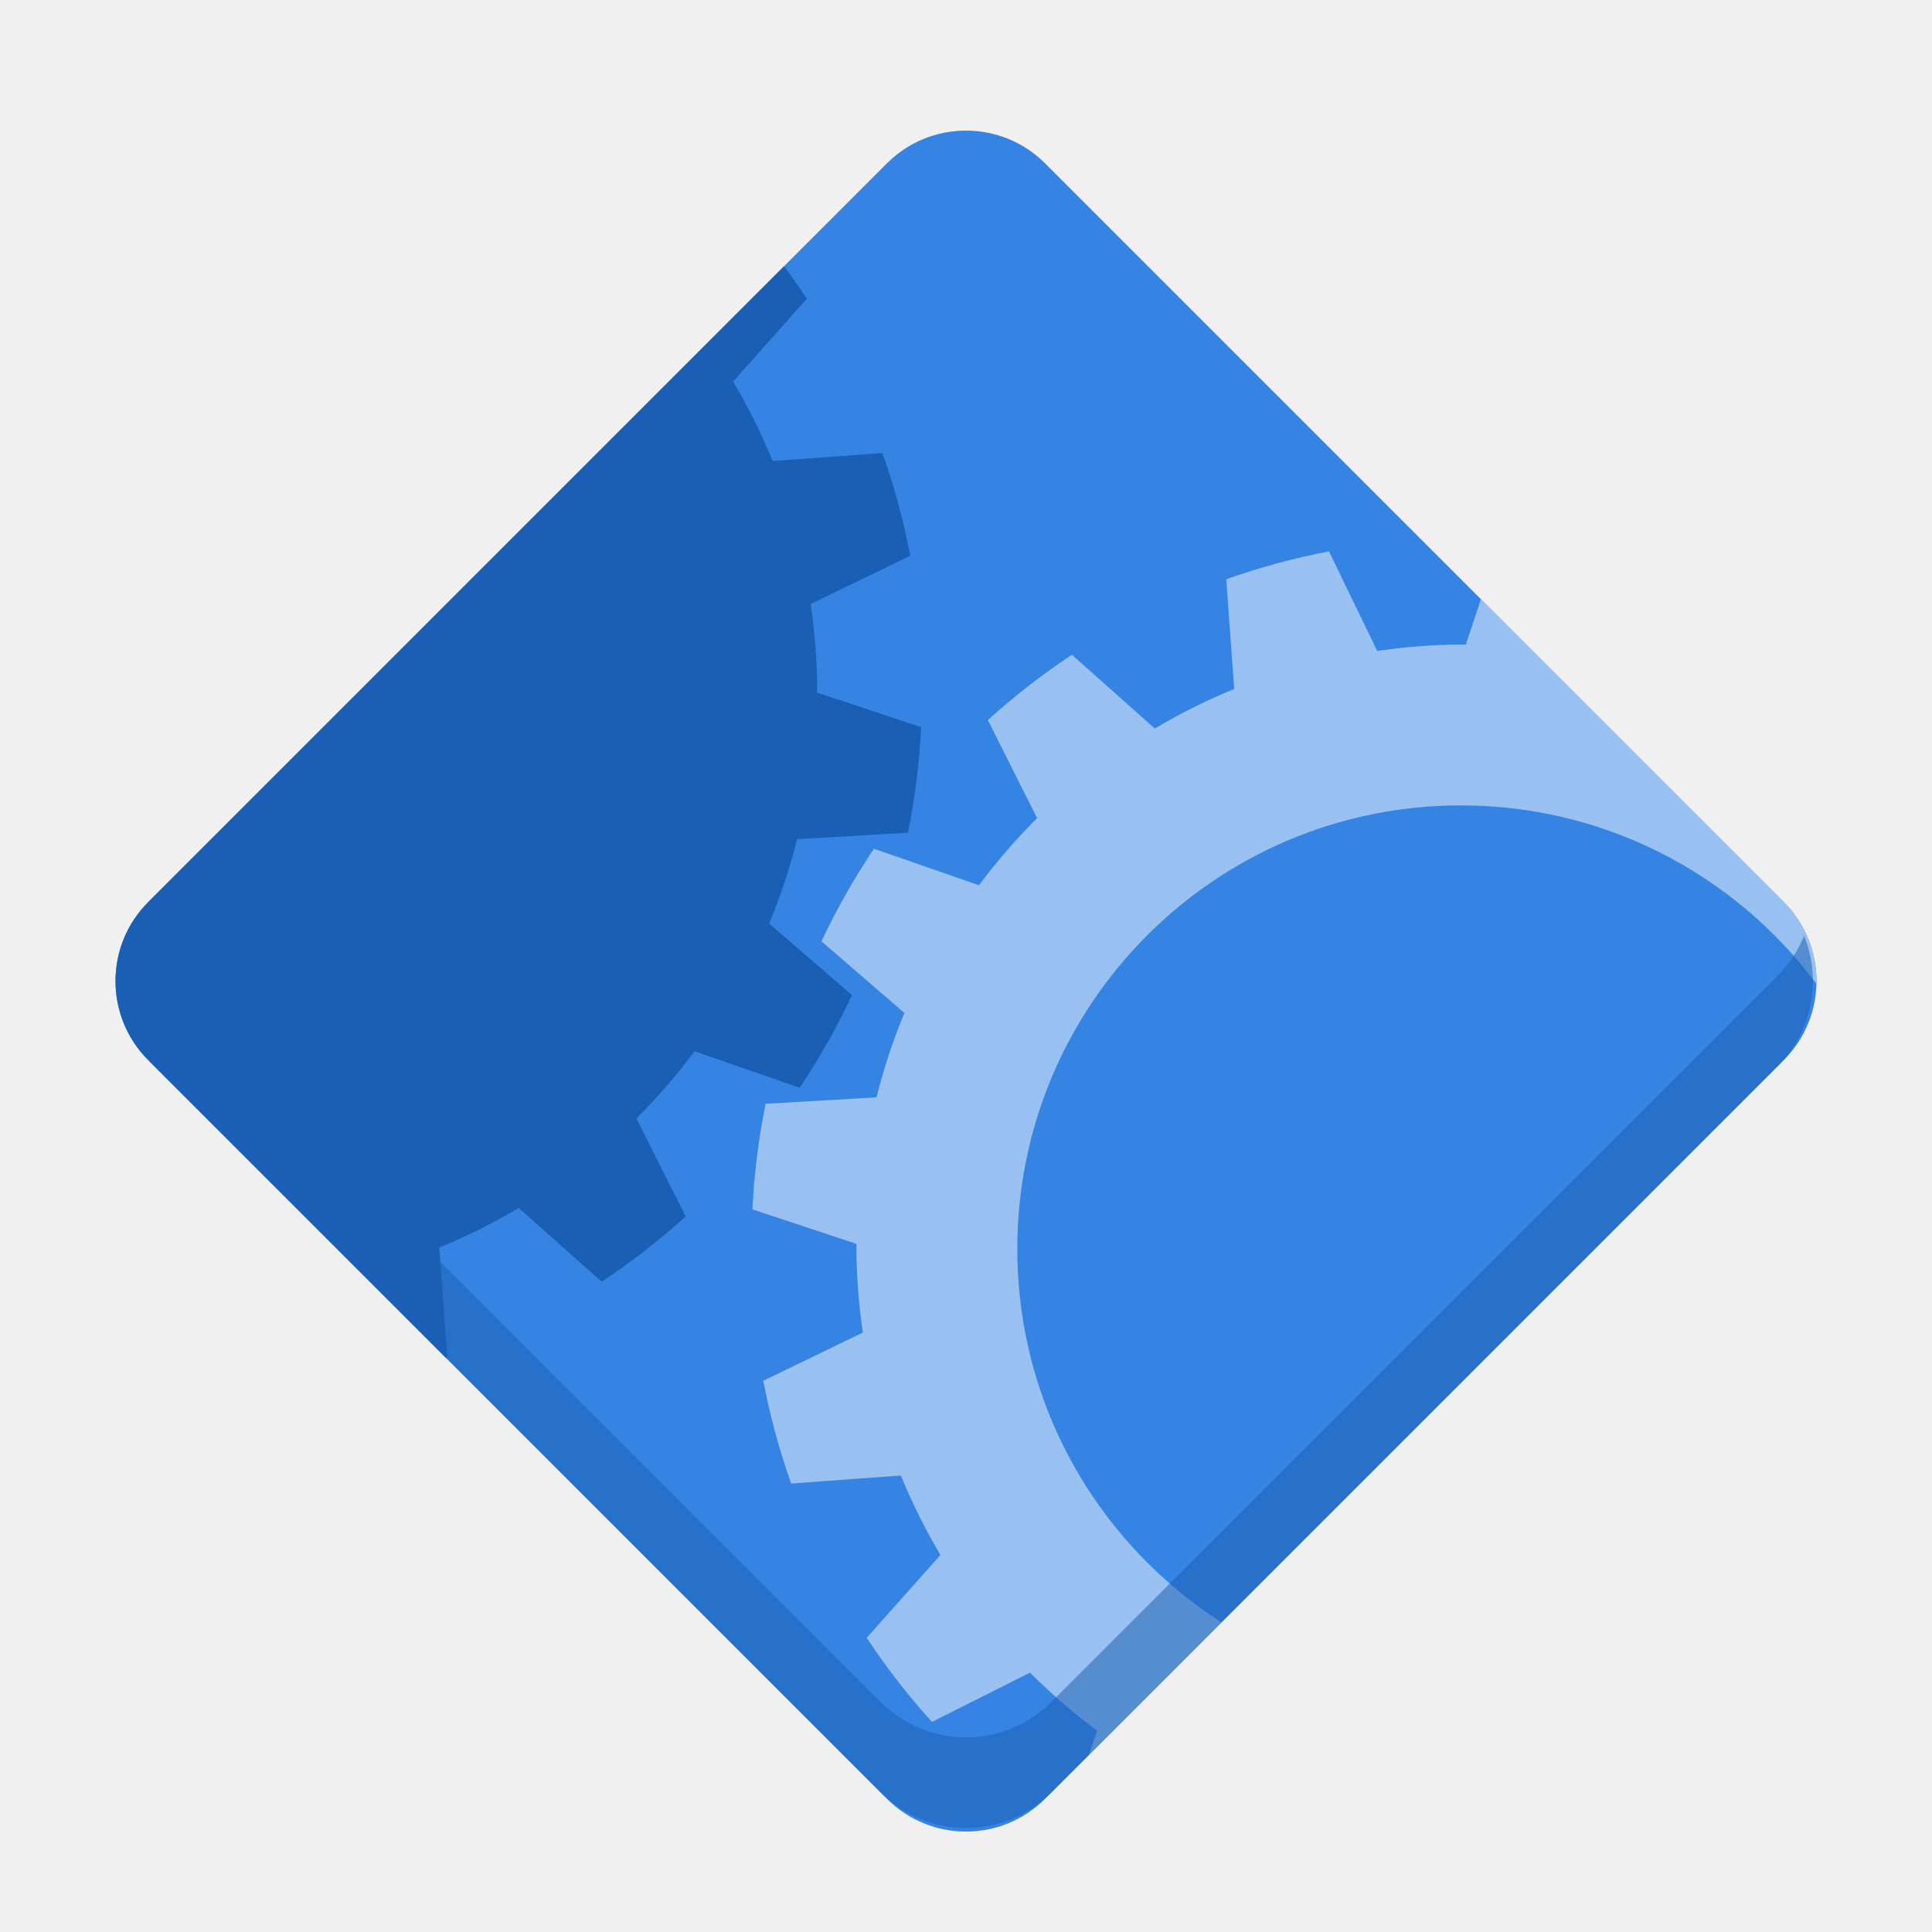
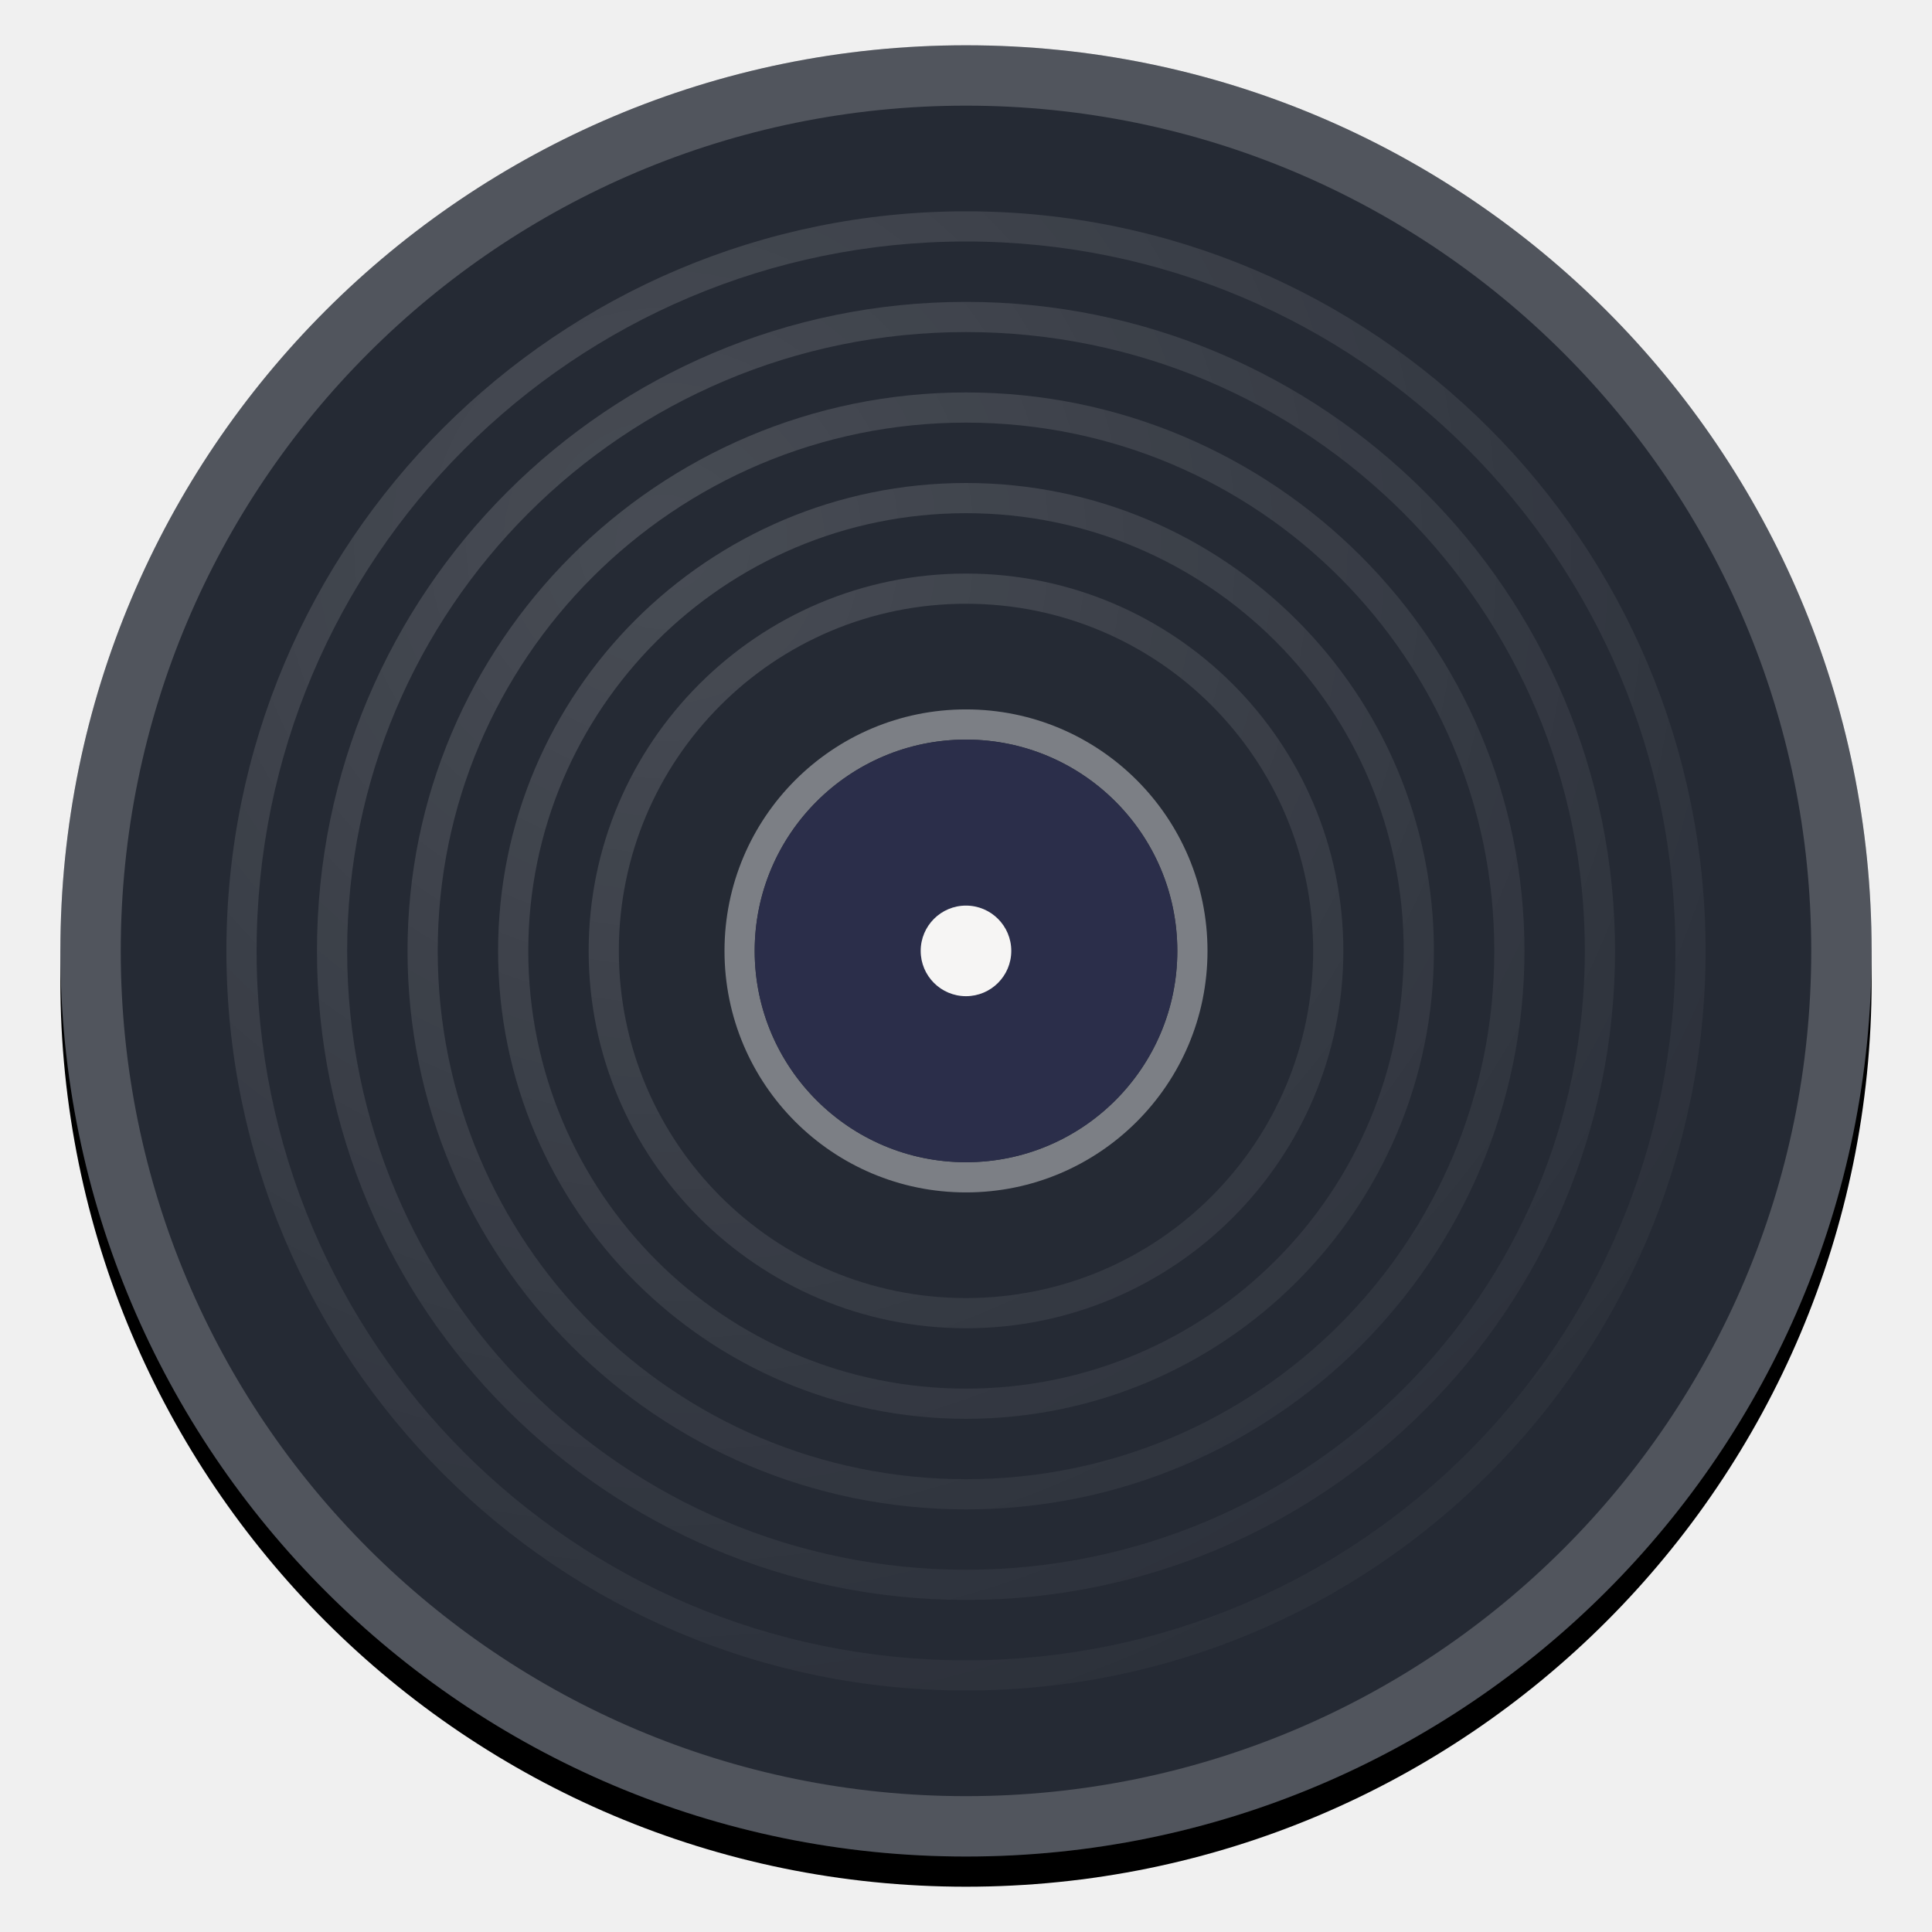
- <svg xmlns="http://www.w3.org/2000/svg" width="33.75mm" height="33.75mm" viewBox="0 0 33.75 33.75" version="1.1" id="svg974">
-   <defs id="defs968">
-     <clipPath clipPathUnits="userSpaceOnUse" id="clipPath18689">
-       <rect clip-path="none" transform="rotate(45)" ry="32" rx="32" y="123.999" x="486.037" height="362.943" width="362.943" id="rect18691" style="display:inline;opacity:1;vector-effect:none;fill:#4a86cf;fill-opacity:1;stroke:none;stroke-width:26.067;stroke-linecap:butt;stroke-linejoin:miter;stroke-miterlimit:4;stroke-dasharray:none;stroke-dashoffset:0;stroke-opacity:1;marker:none;marker-start:none;marker-mid:none;marker-end:none;paint-order:normal;enable-background:new" />
-     </clipPath>
-     <clipPath clipPathUnits="userSpaceOnUse" id="clipPath18689-3">
-       <rect clip-path="none" transform="rotate(45)" ry="32" rx="32" y="123.999" x="486.037" height="362.943" width="362.943" id="rect18691-6" style="display:inline;opacity:1;vector-effect:none;fill:#4a86cf;fill-opacity:1;stroke:none;stroke-width:26.067;stroke-linecap:butt;stroke-linejoin:miter;stroke-miterlimit:4;stroke-dasharray:none;stroke-dashoffset:0;stroke-opacity:1;marker:none;marker-start:none;marker-mid:none;marker-end:none;paint-order:normal;enable-background:new" />
-     </clipPath>
+ <svg xmlns="http://www.w3.org/2000/svg" xmlns:ns1="https://boxy-svg.com" height="128" width="128">
+   <defs>
+     <radialGradient id="grooves" cx="44" cy="36" r="82" gradientUnits="userSpaceOnUse">
+       <stop offset="0" stop-color="#FFFFFF" stop-opacity="0.16" />
+       <stop offset="1" stop-color="#FFFFFF" stop-opacity="0.03" />
+     </radialGradient>
+     <linearGradient gradientUnits="userSpaceOnUse" ns1:pinned="true" id="color-0">
+       <stop style="stop-color: #08d9d6;" />
+     </linearGradient>
+     <linearGradient gradientUnits="userSpaceOnUse" ns1:pinned="true" id="color-1">
+       <stop style="stop-color: #252a34;" />
+     </linearGradient>
+     <linearGradient gradientUnits="userSpaceOnUse" ns1:pinned="true" id="color-2">
+       <stop style="stop-color: #ff2e63;" />
+     </linearGradient>
+     <linearGradient gradientUnits="userSpaceOnUse" ns1:pinned="true" id="color-3">
+       <stop style="stop-color: #eaeaea;" />
+     </linearGradient>
+     <linearGradient gradientUnits="userSpaceOnUse" ns1:pinned="true" id="color-4">
+       <stop style="stop-color: #2b2e4a;" />
+     </linearGradient>
+     <linearGradient gradientUnits="userSpaceOnUse" ns1:pinned="true" id="color-5">
+       <stop style="stop-color: #e84545;" />
+     </linearGradient>
+     <linearGradient gradientUnits="userSpaceOnUse" ns1:pinned="true" id="color-6">
+       <stop style="stop-color: #903749;" />
+     </linearGradient>
+     <linearGradient gradientUnits="userSpaceOnUse" ns1:pinned="true" id="color-7">
+       <stop style="stop-color: #53354a;" />
+     </linearGradient>
+     <linearGradient gradientUnits="userSpaceOnUse" ns1:pinned="true" id="color-8">
+       <stop style="stop-color: #000000;" />
+     </linearGradient>
+     <linearGradient gradientUnits="userSpaceOnUse" ns1:pinned="true" id="color-9">
+       <stop style="stop-color: #3d0000;" />
+     </linearGradient>
+     <linearGradient gradientUnits="userSpaceOnUse" ns1:pinned="true" id="color-10">
+       <stop style="stop-color: #950101;" />
+     </linearGradient>
+     <linearGradient gradientUnits="userSpaceOnUse" ns1:pinned="true" id="color-11">
+       <stop style="stop-color: #ff0000;" />
+     </linearGradient>
+     <linearGradient gradientUnits="userSpaceOnUse" ns1:pinned="true" id="color-12">
+       <stop style="stop-color: #dddddd;" />
+     </linearGradient>
+     <linearGradient gradientUnits="userSpaceOnUse" ns1:pinned="true" id="color-13">
+       <stop style="stop-color: #222831;" />
+     </linearGradient>
+     <linearGradient gradientUnits="userSpaceOnUse" ns1:pinned="true" id="color-14">
+       <stop style="stop-color: #30475e;" />
+     </linearGradient>
+     <linearGradient gradientUnits="userSpaceOnUse" ns1:pinned="true" id="color-15">
+       <stop style="stop-color: #f05454;" />
+     </linearGradient>
  </defs>
-   <g id="layer1" transform="translate(-61.81982,-103.944)">
-     <g transform="matrix(0.2636723,0,0,0.2636723,61.81982,-529.397)" style="display:inline;stroke-width:0.25;enable-background:new" id="g1836">
-       <g transform="matrix(0.25,0,0,0.25,0,2295)" id="g18818" style="stroke-width:0.25">
-         <g style="stroke-width:0.27" transform="matrix(0.9260519,0,0,0.9260519,18.93073,50.87633)" id="g18590">
-           <g style="stroke-width:0.27" id="g18681" clip-path="url(#clipPath18689-3)">
-             <rect style="opacity:1;vector-effect:none;fill:#3584e4;fill-opacity:1;stroke:none;stroke-width:8.221;stroke-linecap:butt;stroke-linejoin:miter;stroke-miterlimit:4;stroke-dasharray:none;stroke-dashoffset:0;stroke-opacity:1;marker:none;marker-start:none;marker-mid:none;marker-end:none;paint-order:normal" id="rect18571" width="424" height="424" x="458.337" y="90.642" rx="10.092" ry="10.092" transform="matrix(0.6052817,0.6052817,-0.6052817,0.6052817,33.44063,99.07363)" clip-path="none" />
-             <circle style="opacity:1;vector-effect:none;fill:#f66151;fill-opacity:1;stroke:none;stroke-width:7.037;stroke-linecap:butt;stroke-linejoin:miter;stroke-miterlimit:4;stroke-dasharray:none;stroke-dashoffset:0;stroke-opacity:1;marker:none;marker-start:none;marker-mid:none;marker-end:none;paint-order:normal" id="path18706" cx="0" cy="0" r="0" transform="translate(0,-212)" />
-             <circle style="opacity:1;vector-effect:none;fill:#f66151;fill-opacity:1;stroke:none;stroke-width:7.037;stroke-linecap:butt;stroke-linejoin:miter;stroke-miterlimit:4;stroke-dasharray:none;stroke-dashoffset:0;stroke-opacity:1;marker:none;marker-start:none;marker-mid:none;marker-end:none;paint-order:normal" id="path18708" cx="0" cy="0" r="0" transform="translate(0,-212)" />
-             <path style="display:inline;opacity:1;vector-effect:none;fill:#98c1f1;fill-opacity:1;stroke:none;stroke-width:7.037;stroke-linecap:butt;stroke-linejoin:miter;stroke-miterlimit:4;stroke-dasharray:none;stroke-dashoffset:0;stroke-opacity:1;marker:none;marker-start:none;marker-mid:none;marker-end:none;paint-order:normal;enable-background:new" d="m 408.92,561.918 -9.886,29.829 a 172.971,172.971 0 0 0 -1.427,-0.071 172.971,172.971 0 0 0 -23.929,1.852 l -13.801,-28.501 a 203.293,203.293 0 0 0 -29.401,7.972 l 2.286,31.405 a 172.971,172.971 0 0 0 -22.732,11.319 l -23.718,-21.103 a 203.293,203.293 0 0 0 -24.059,18.674 l 14.099,28.073 a 172.971,172.971 0 0 0 -16.636,19.211 l -30.058,-10.448 a 203.293,203.293 0 0 0 -15.017,26.488 l 23.73,20.507 a 172.971,172.971 0 0 0 -7.985,24.143 l -31.73,1.849 a 203.293,203.293 0 0 0 -3.778,30.217 l 29.829,9.886 a 172.971,172.971 0 0 0 -0.071,1.427 172.971,172.971 0 0 0 1.852,23.929 l -28.501,13.801 a 203.293,203.293 0 0 0 7.972,29.401 l 31.405,-2.286 a 172.971,172.971 0 0 0 11.319,22.732 l -21.103,23.718 a 203.293,203.293 0 0 0 18.674,24.059 l 28.073,-14.099 a 172.971,172.971 0 0 0 19.211,16.636 l -10.448,30.058 a 203.293,203.293 0 0 0 26.488,15.017 l 20.507,-23.73 a 172.971,172.971 0 0 0 24.143,7.985 l 1.849,31.73 a 203.293,203.293 0 0 0 30.217,3.778 l 9.886,-29.829 a 172.971,172.971 0 0 0 1.427,0.071 172.971,172.971 0 0 0 23.929,-1.852 l 13.801,28.501 a 203.293,203.293 0 0 0 29.401,-7.972 l -2.286,-31.405 a 172.971,172.971 0 0 0 22.732,-11.319 l 23.718,21.103 A 203.293,203.293 0 0 0 532.96,916 l -14.099,-28.073 a 172.971,172.971 0 0 0 16.636,-19.211 l 30.058,10.448 a 203.293,203.293 0 0 0 15.017,-26.488 l -23.73,-20.507 a 172.971,172.971 0 0 0 7.985,-24.143 l 31.73,-1.849 a 203.293,203.293 0 0 0 3.778,-30.217 l -29.829,-9.886 a 172.971,172.971 0 0 0 0.071,-1.427 172.971,172.971 0 0 0 -1.852,-23.929 l 28.501,-13.801 a 203.293,203.293 0 0 0 -7.972,-29.401 l -31.405,2.286 a 172.971,172.971 0 0 0 -11.319,-22.732 l 21.103,-23.718 a 203.293,203.293 0 0 0 -18.674,-24.059 l -28.073,14.099 a 172.971,172.971 0 0 0 -19.211,-16.636 l 10.448,-30.058 A 203.293,203.293 0 0 0 485.636,581.681 l -20.507,23.73 a 172.971,172.971 0 0 0 -24.143,-7.985 l -1.849,-31.73 a 203.293,203.293 0 0 0 -30.217,-3.778 z M 397.607,637.722 A 126.926,126.926 0 0 1 524.532,764.647 126.926,126.926 0 0 1 397.607,891.572 126.926,126.926 0 0 1 270.682,764.647 126.926,126.926 0 0 1 397.607,637.722 Z" id="path18717-4" />
-             <path id="path18758" d="m 51.748,401.284 -9.886,29.829 c -0.476,-0.026 -0.951,-0.05 -1.427,-0.071 -8.01,0.062 -16.005,0.681 -23.929,1.852 L 2.706,404.392 c -9.986,1.918 -19.814,4.583 -29.401,7.972 l 2.286,31.405 c -7.844,3.211 -15.442,6.994 -22.732,11.319 l -23.718,-21.103 c -8.475,5.614 -16.518,11.857 -24.059,18.674 l 14.099,28.073 c -6.009,5.987 -11.569,12.408 -16.636,19.211 l -30.058,-10.448 c -5.661,8.442 -10.68,17.296 -15.017,26.488 l 23.73,20.507 c -3.25,7.841 -5.919,15.91 -7.985,24.143 l -31.73,1.849 c -2.013,9.964 -3.276,20.064 -3.778,30.217 l 29.829,9.886 c -0.026,0.476 -0.05,0.951 -0.071,1.427 0.062,8.01 0.681,16.005 1.852,23.929 l -28.501,13.801 c 1.918,9.986 4.583,19.814 7.972,29.401 l 31.405,-2.286 c 3.211,7.844 6.994,15.442 11.319,22.732 l -21.103,23.718 c 5.614,8.475 11.857,16.518 18.674,24.059 l 28.073,-14.099 c 5.987,6.009 12.408,11.569 19.211,16.636 l -10.448,30.058 c 8.442,5.661 17.296,10.68 26.488,15.017 l 20.507,-23.73 c 7.841,3.25 15.91,5.919 24.143,7.985 l 1.849,31.73 c 9.964,2.013 20.064,3.276 30.217,3.778 l 9.886,-29.829 c 0.476,0.026 0.951,0.05 1.427,0.071 8.01,-0.062 16.005,-0.681 23.929,-1.852 l 13.801,28.501 c 9.986,-1.918 19.814,-4.583 29.401,-7.972 l -2.286,-31.405 c 7.844,-3.211 15.442,-6.994 22.732,-11.319 l 23.718,21.103 c 8.475,-5.614 16.518,-11.857 24.059,-18.674 l -14.099,-28.073 c 6.009,-5.987 11.569,-12.408 16.636,-19.211 l 30.058,10.448 c 5.661,-8.442 10.68,-17.296 15.017,-26.488 l -23.73,-20.507 c 3.25,-7.841 5.919,-15.91 7.985,-24.143 l 31.73,-1.849 c 2.013,-9.964 3.276,-20.064 3.778,-30.217 l -29.829,-9.886 c 0.026,-0.476 0.05,-0.951 0.071,-1.427 -0.062,-8.01 -0.681,-16.005 -1.852,-23.929 l 28.501,-13.801 c -1.918,-9.986 -4.583,-19.814 -7.972,-29.401 l -31.405,2.286 c -3.211,-7.844 -6.994,-15.442 -11.319,-22.732 l 21.103,-23.718 c -5.614,-8.475 -11.857,-16.518 -18.674,-24.059 l -28.073,14.099 c -5.987,-6.009 -12.408,-11.569 -19.211,-16.636 l 10.448,-30.058 c -8.442,-5.661 -17.296,-10.68 -26.488,-15.017 l -20.507,23.73 c -7.841,-3.25 -15.91,-5.919 -24.143,-7.985 l -1.849,-31.73 c -9.964,-2.013 -20.064,-3.276 -30.217,-3.778 z" style="display:inline;opacity:1;vector-effect:none;fill:#1a5fb4;fill-opacity:1;stroke:none;stroke-width:7.037;stroke-linecap:butt;stroke-linejoin:miter;stroke-miterlimit:4;stroke-dasharray:none;stroke-dashoffset:0;stroke-opacity:1;marker:none;marker-start:none;marker-mid:none;marker-end:none;paint-order:normal;enable-background:new" />
-           </g>
-         </g>
-         <path style="display:inline;opacity:0.534;vector-effect:none;fill:#1a5fb4;fill-opacity:1;stroke:none;stroke-width:1.629;stroke-linecap:butt;stroke-linejoin:miter;stroke-miterlimit:4;stroke-dasharray:none;stroke-dashoffset:0;stroke-opacity:1;marker:none;marker-start:none;marker-mid:none;marker-end:none;paint-order:normal;enable-background:new" clip-path="none" d="m 8.477,2676 c -1.171,2.887 -0.583,6.308 1.766,8.656 l 48.102,48.102 c 3.134,3.134 8.179,3.134 11.312,0 l 48.102,-48.102 c 2.348,-2.348 2.937,-5.77 1.766,-8.656 -0.392,0.966 -0.98,1.871 -1.766,2.656 l -48.102,48.102 c -3.134,3.134 -8.179,3.134 -11.312,0 L 10.242,2678.656 C 9.457,2677.871 8.868,2676.965 8.477,2676 Z" transform="matrix(4,0,0,4,0,-10028)" id="rect18571-6" />
-       </g>
-       <rect y="2402" x="-1.5000001e-06" height="128" width="128" id="rect9125-7-2" style="display:inline;opacity:1;vector-effect:none;fill:none;fill-opacity:1;stroke:none;stroke-width:1.25;stroke-linecap:butt;stroke-linejoin:miter;stroke-miterlimit:4;stroke-dasharray:none;stroke-dashoffset:0;stroke-opacity:1;marker:none;marker-start:none;marker-mid:none;marker-end:none;paint-order:normal;enable-background:new" />
-     </g>
+   <path d="M124 65c0 33.137-26.863 60-60 60S4 98.137 4 65 30.863 5 64 5s60 26.863 60 60zm0 0" fill="#8F1822" style="fill: url(&quot;#color-8&quot;);" />
+   <path d="M124 63c0 33.137-26.863 60-60 60S4 96.137 4 63 30.863 3 64 3s60 26.863 60 60zm0 0" fill="url(#vinyl)" style="fill: url(&quot;#color-1&quot;);" />
+   <path d="M64 47c-8.836 0-16 7.164-16 16s7.164 16 16 16 16-7.164 16-16-7.164-16-16-16zm0 2c7.73 0 14 6.27 14 14s-6.27 14-14 14-14-6.27-14-14 6.27-14 14-14zm0 0" fill="#fff" fill-opacity=".4" style="" />
+   <path d="M78 63c0 7.73-6.27 14-14 14s-14-6.27-14-14 6.27-14 14-14 14 6.27 14 14zm0 0" fill="url(#label)" style="fill: url(&quot;#color-4&quot;);" />
+   <path d="M67 63a3 3 0 1 1-6.002-.002A3 3 0 0 1 67 63zm0 0" fill="#F6F5F4" />
+   <g fill="url(#grooves)">
+     <path d="M64 14c-27.05 0-49 21.95-49 49s21.95 49 49 49 49-21.95 49-49-21.95-49-49-49zm0 2c25.969 0 47 21.031 47 47s-21.031 47-47 47-47-21.031-47-47 21.031-47 47-47zm0 0" />
+     <path d="M64 20c-23.738 0-43 19.262-43 43s19.262 43 43 43 43-19.262 43-43-19.262-43-43-43zm0 2c22.656 0 41 18.344 41 41s-18.344 41-41 41-41-18.344-41-41 18.344-41 41-41zm0 0" />
+     <path d="M64 26c-20.422 0-37 16.578-37 37s16.578 37 37 37 37-16.578 37-37-16.578-37-37-37zm0 2c19.34 0 35 15.66 35 35S83.34 98 64 98 29 82.34 29 63s15.66-35 35-35zm0 0" />
+     <path d="M64 32c-17.11 0-31 13.89-31 31s13.89 31 31 31 31-13.89 31-31-13.89-31-31-31zm0 2c16.027 0 29 12.973 29 29S80.027 92 64 92 35 79.027 35 63s12.973-29 29-29zm0 0" />
+     <path d="M64 38c-13.797 0-25 11.203-25 25s11.203 25 25 25 25-11.203 25-25-11.203-25-25-25zm0 2c12.715 0 23 10.285 23 23S76.715 86 64 86 41 75.715 41 63s10.285-23 23-23zm0 0" />
  </g>
+   <path d="M 64 3 C 30.863 3 4 29.863 4 63 C 4 96.137 30.863 123 64 123 C 97.137 123 124 96.137 124 63 C 124 29.863 97.137 3 64 3 Z M 64 7 C 94.93 7 120 32.07 120 63 C 120 93.93 94.93 119 64 119 C 33.07 119 8 93.93 8 63 C 8 32.07 33.07 7 64 7 Z M 64 7" fill="#fff" fill-opacity=".20" />
</svg>
